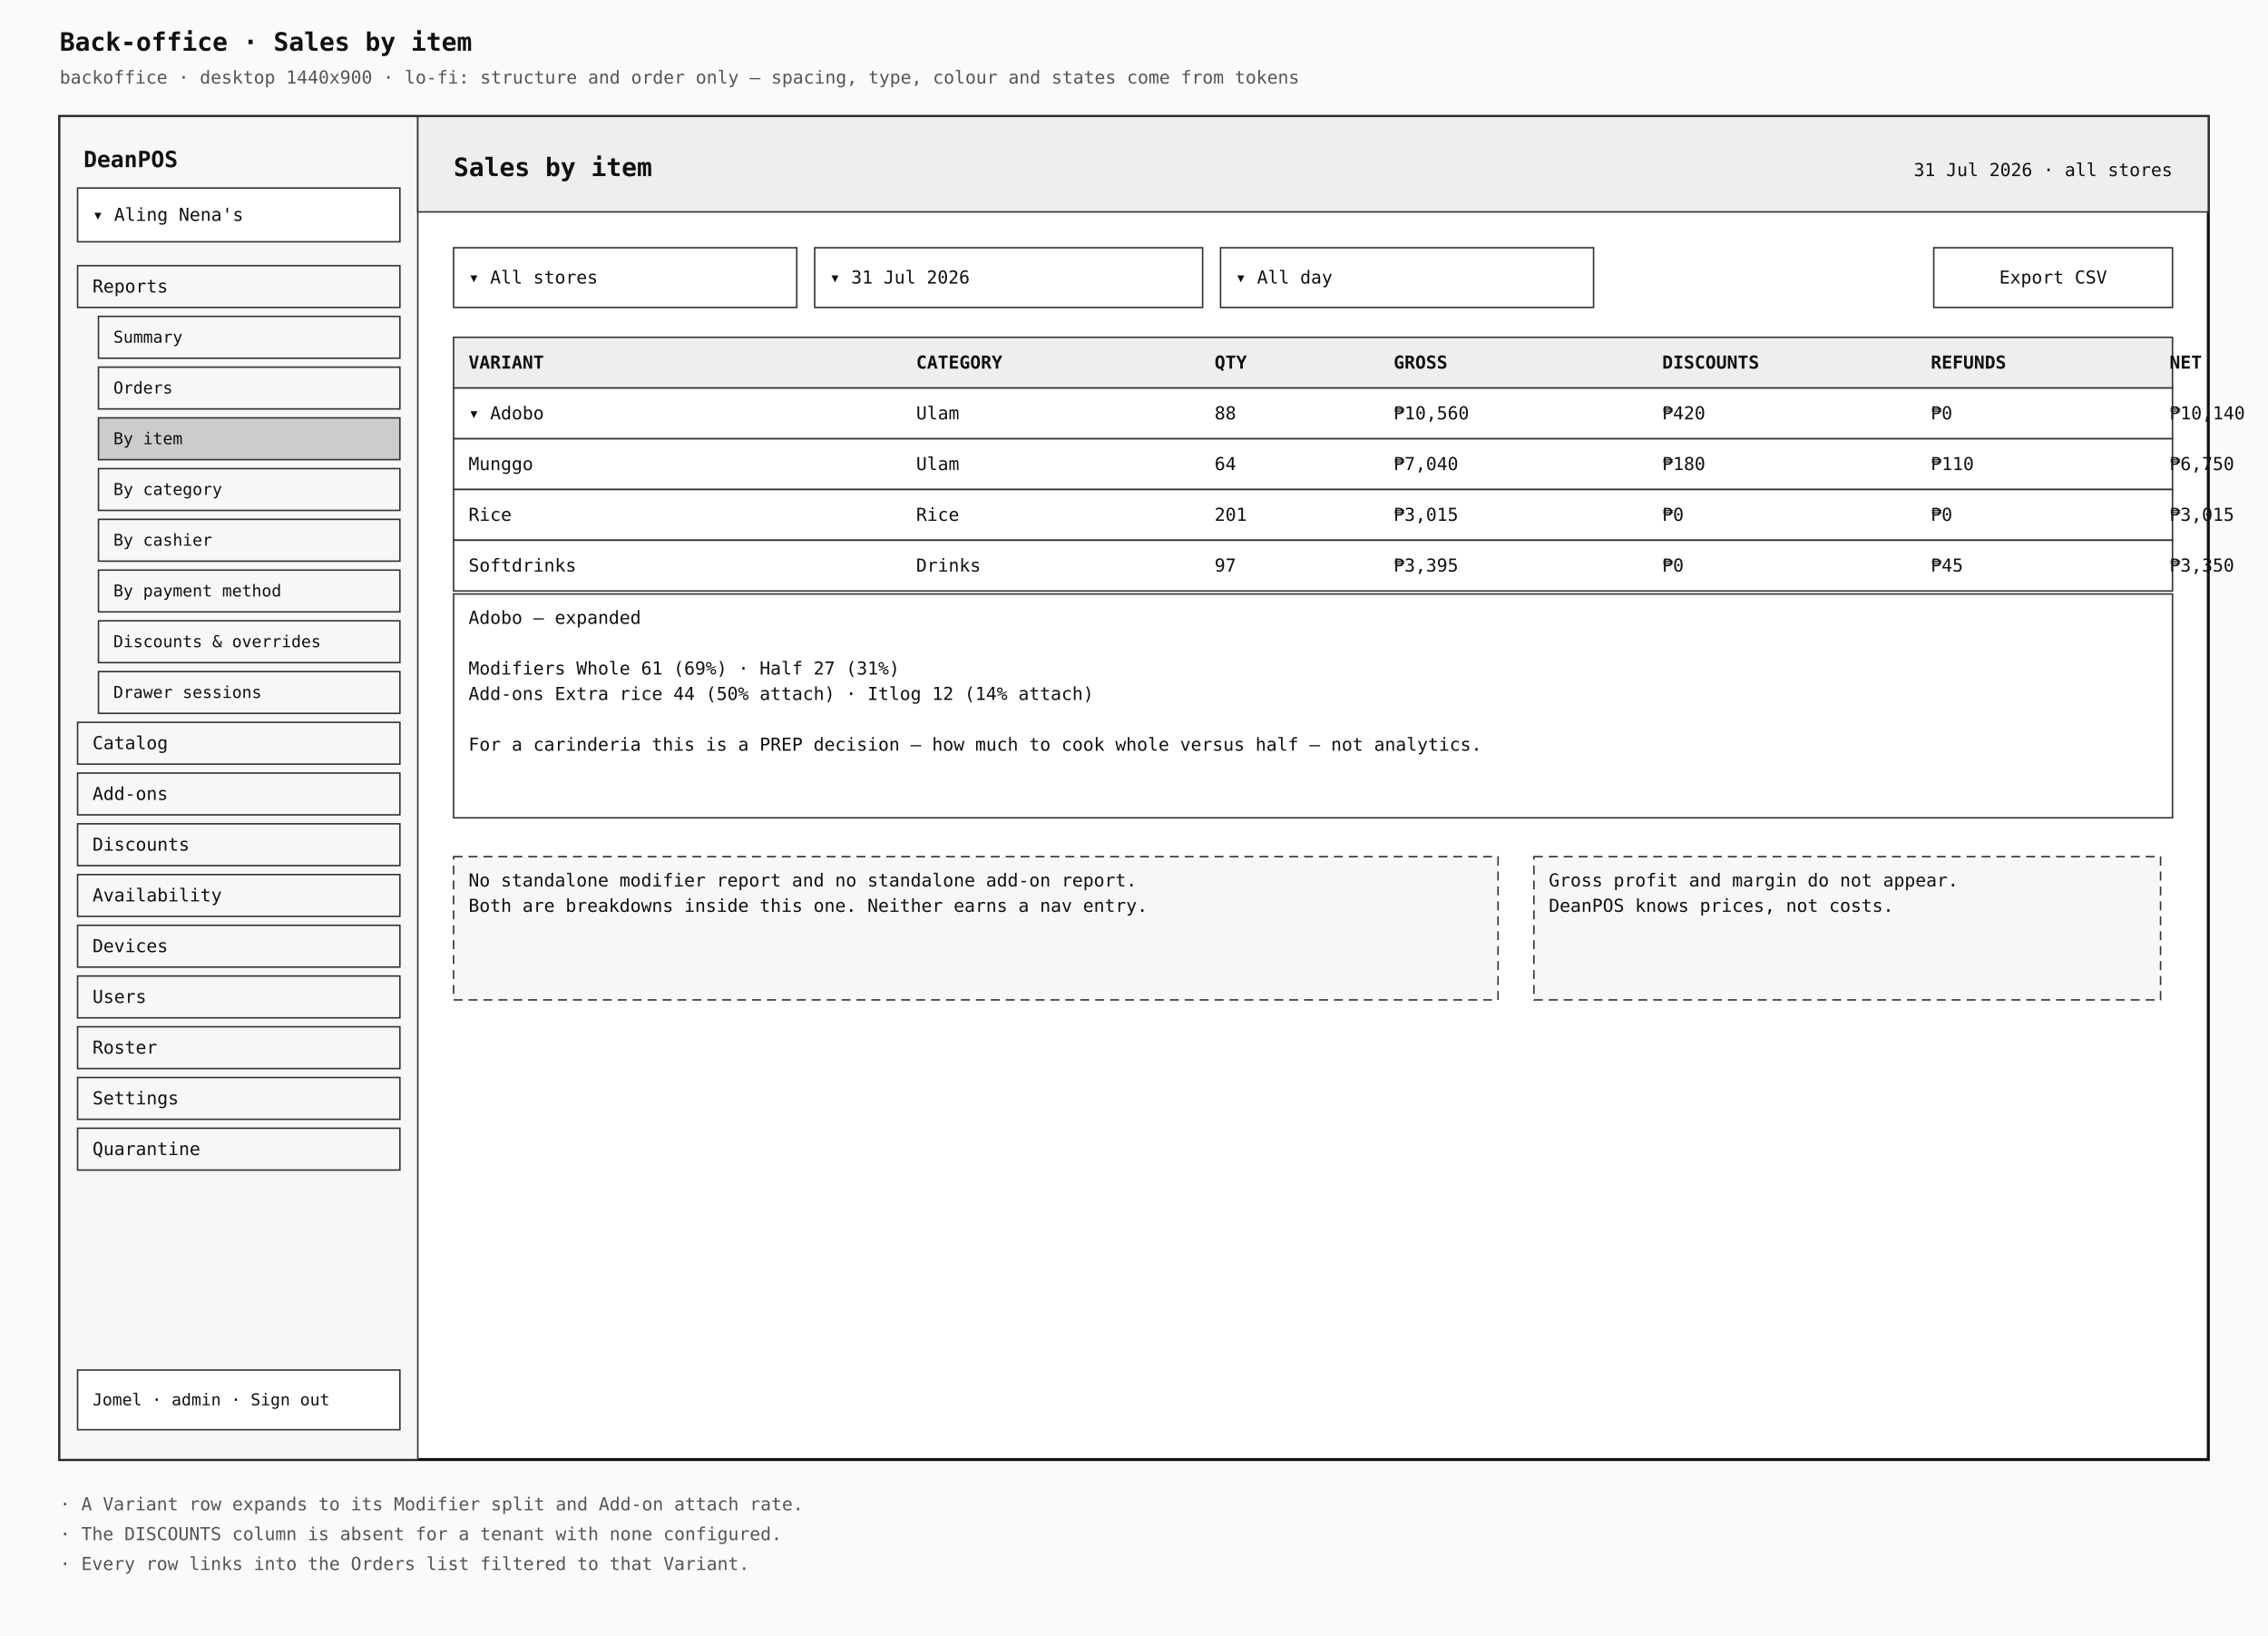
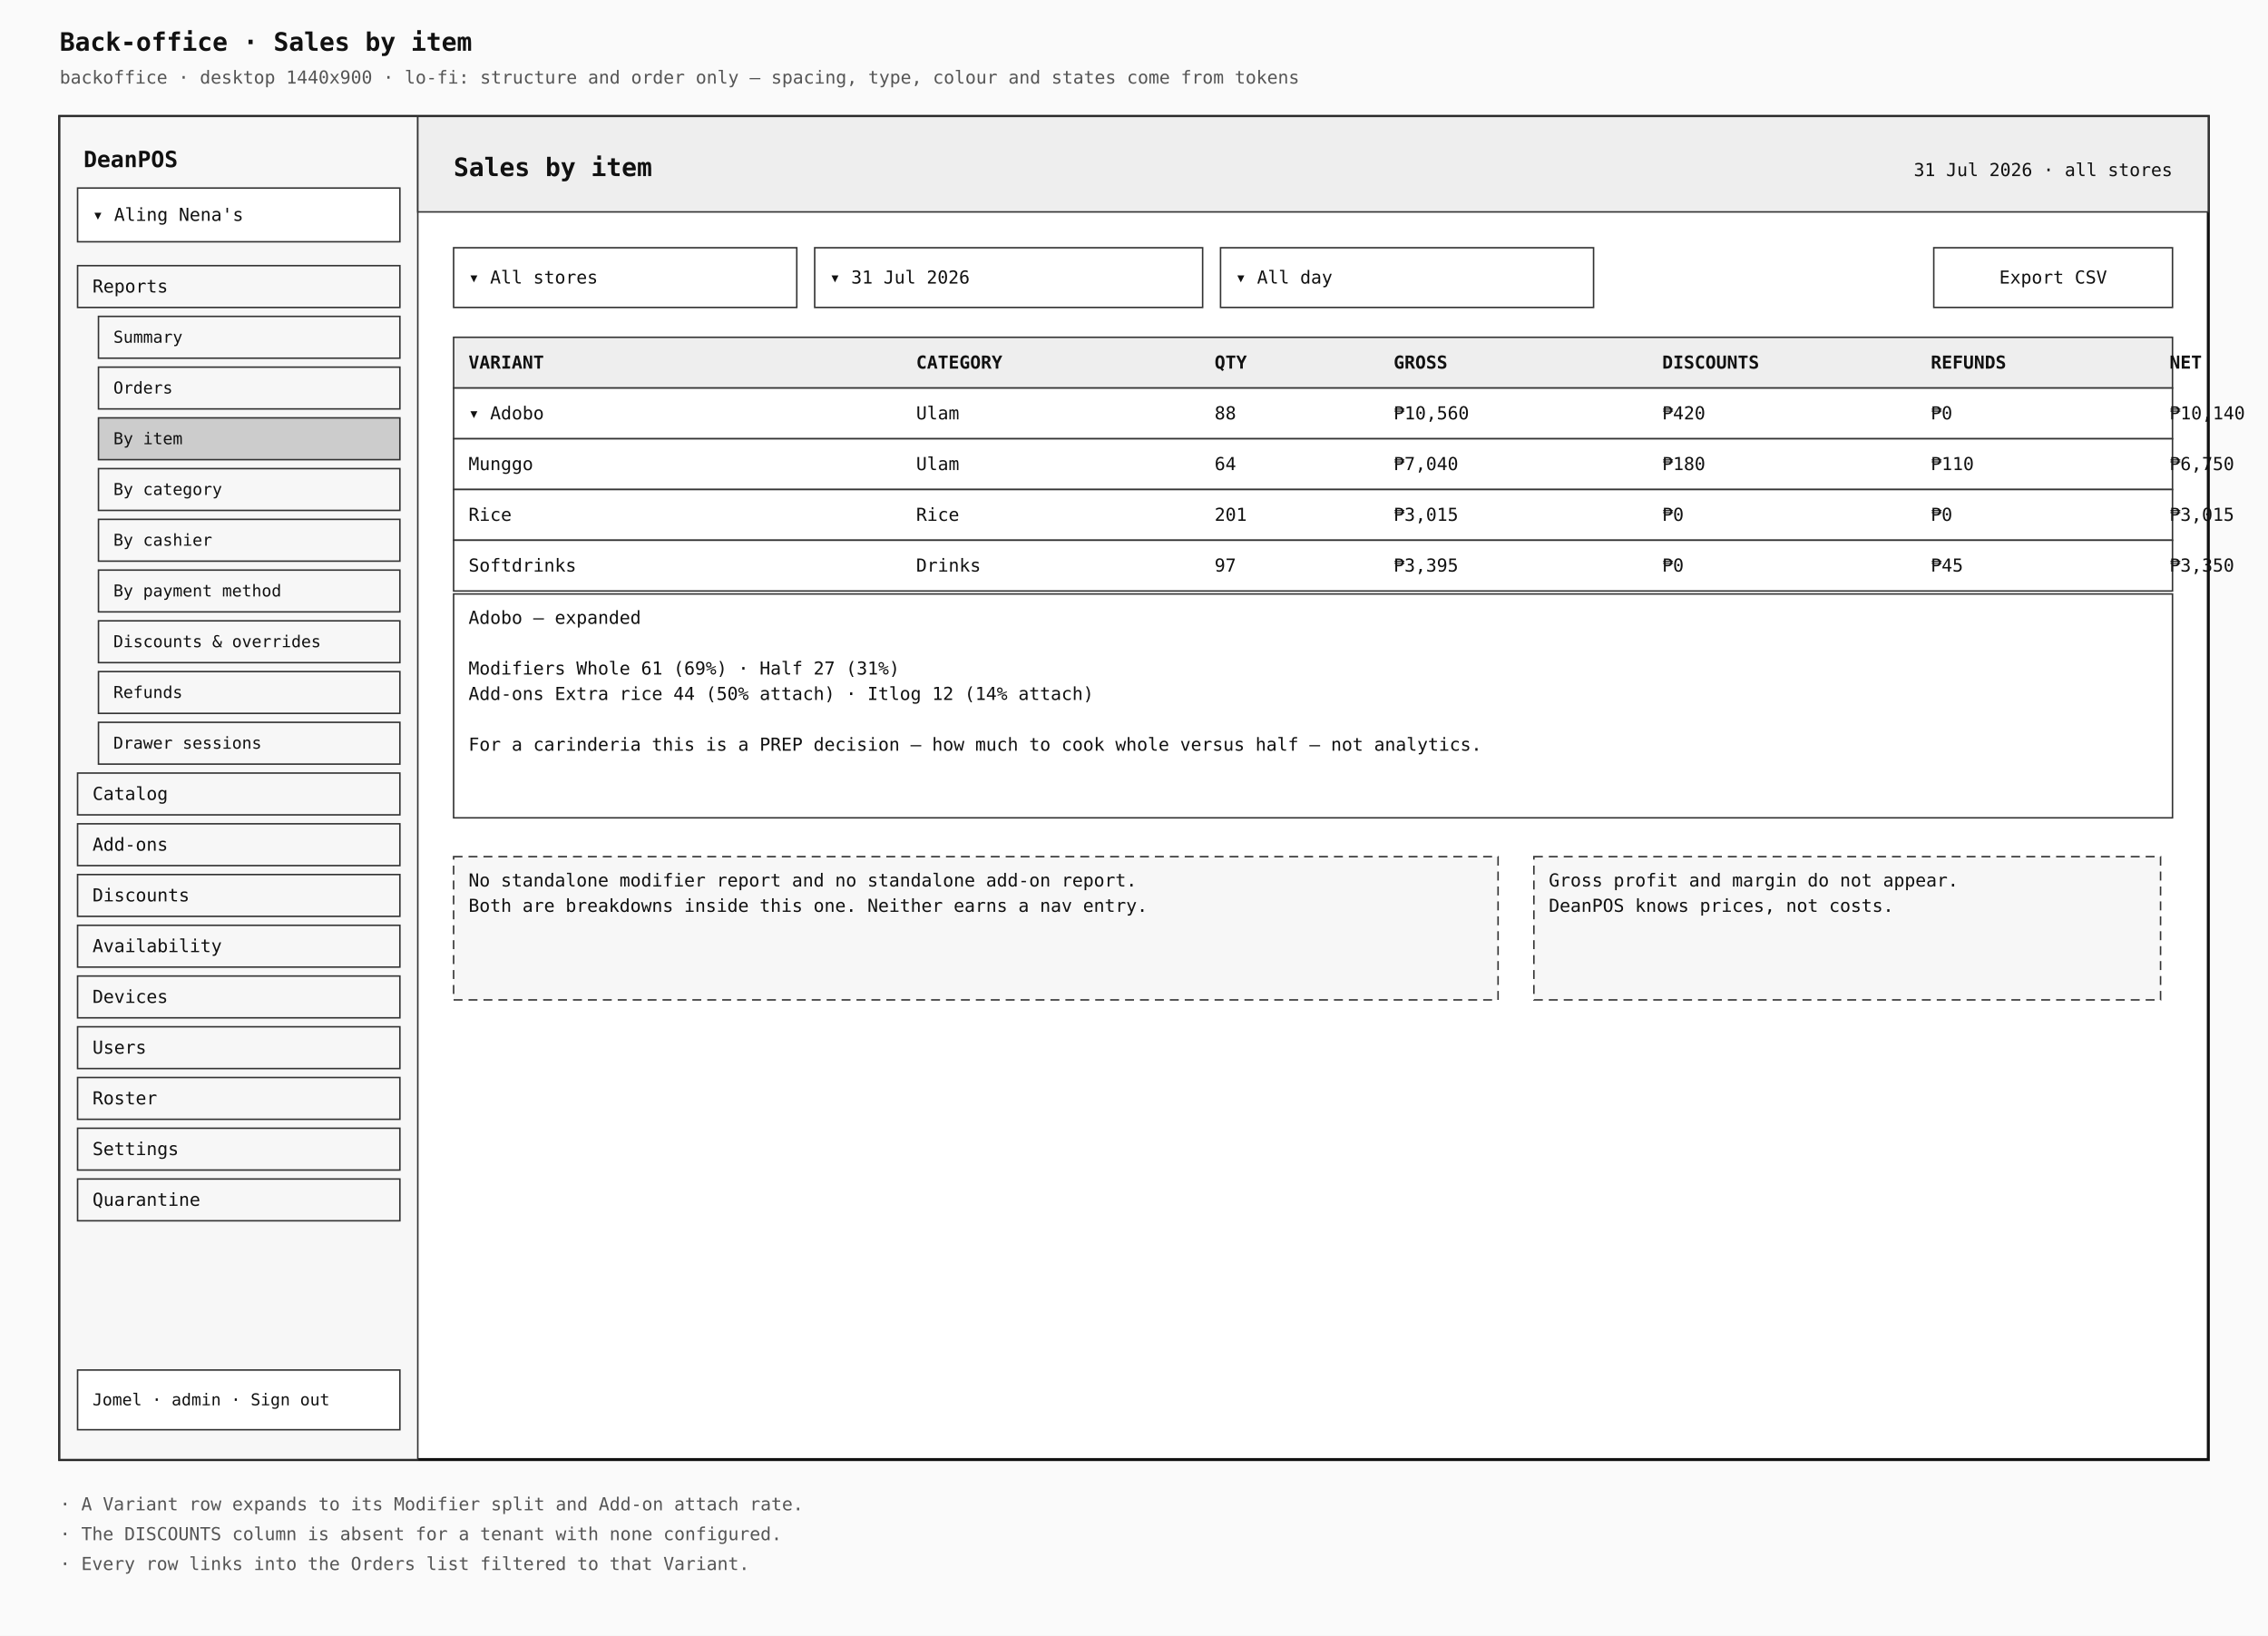
<svg xmlns="http://www.w3.org/2000/svg" width="1520" height="1096" viewBox="0 0 1520 1096" font-family="ui-monospace, SFMono-Regular, Menlo, monospace">
  <rect width="1520" height="1096" fill="#fafafa" />
  <text x="40" y="34" font-size="17" font-weight="bold" fill="#111">Back-office · Sales by item</text>
  <text x="40" y="56" font-size="12" fill="#555">backoffice · desktop 1440x900 · lo-fi: structure and order only — spacing, type, colour and states come from tokens</text>
  <g transform="translate(40,78)">
    <rect x="0" y="0" width="1440" height="900" fill="#ffffff" stroke="#111" stroke-width="2" />
    <rect x="0" y="0" width="240" height="900" rx="0" fill="#f7f7f7" stroke="#333" stroke-width="1" />
    <text x="16" y="34" font-size="15" text-anchor="start" font-weight="bold" fill="#111">DeanPOS</text>
    <rect x="12" y="48" width="216" height="36" rx="0" fill="#ffffff" stroke="#333" stroke-width="1" />
    <text x="22" y="70.0" font-size="12" fill="#111">▾  Aling Nena's</text>
    <rect x="12" y="100" width="216" height="28" rx="0" fill="#f7f7f7" stroke="#333" stroke-width="1" />
    <text x="22" y="118.0" font-size="12" fill="#111">Reports</text>
    <rect x="26" y="134" width="202" height="28" rx="0" fill="#f7f7f7" stroke="#333" stroke-width="1" />
    <text x="36" y="151.667" font-size="11" fill="#111">Summary</text>
    <rect x="26" y="168" width="202" height="28" rx="0" fill="#f7f7f7" stroke="#333" stroke-width="1" />
    <text x="36" y="185.667" font-size="11" fill="#111">Orders</text>
    <rect x="26" y="202" width="202" height="28" rx="0" fill="#cccccc" stroke="#333" stroke-width="1" />
    <text x="36" y="219.667" font-size="11" fill="#111">By item</text>
    <rect x="26" y="236" width="202" height="28" rx="0" fill="#f7f7f7" stroke="#333" stroke-width="1" />
    <text x="36" y="253.667" font-size="11" fill="#111">By category</text>
    <rect x="26" y="270" width="202" height="28" rx="0" fill="#f7f7f7" stroke="#333" stroke-width="1" />
    <text x="36" y="287.667" font-size="11" fill="#111">By cashier</text>
    <rect x="26" y="304" width="202" height="28" rx="0" fill="#f7f7f7" stroke="#333" stroke-width="1" />
    <text x="36" y="321.667" font-size="11" fill="#111">By payment method</text>
    <rect x="26" y="338" width="202" height="28" rx="0" fill="#f7f7f7" stroke="#333" stroke-width="1" />
    <text x="36" y="355.667" font-size="11" fill="#111">Discounts &amp; overrides</text>
    <rect x="26" y="372" width="202" height="28" rx="0" fill="#f7f7f7" stroke="#333" stroke-width="1" />
-     <text x="36" y="389.667" font-size="11" fill="#111">Drawer sessions</text>
-     <rect x="12" y="406" width="216" height="28" rx="0" fill="#f7f7f7" stroke="#333" stroke-width="1" />
-     <text x="22" y="424.0" font-size="12" fill="#111">Catalog</text>
+     <text x="36" y="389.667" font-size="11" fill="#111">Refunds</text>
+     <rect x="26" y="406" width="202" height="28" rx="0" fill="#f7f7f7" stroke="#333" stroke-width="1" />
+     <text x="36" y="423.667" font-size="11" fill="#111">Drawer sessions</text>
    <rect x="12" y="440" width="216" height="28" rx="0" fill="#f7f7f7" stroke="#333" stroke-width="1" />
-     <text x="22" y="458.0" font-size="12" fill="#111">Add-ons</text>
+     <text x="22" y="458.0" font-size="12" fill="#111">Catalog</text>
    <rect x="12" y="474" width="216" height="28" rx="0" fill="#f7f7f7" stroke="#333" stroke-width="1" />
-     <text x="22" y="492.0" font-size="12" fill="#111">Discounts</text>
+     <text x="22" y="492.0" font-size="12" fill="#111">Add-ons</text>
    <rect x="12" y="508" width="216" height="28" rx="0" fill="#f7f7f7" stroke="#333" stroke-width="1" />
-     <text x="22" y="526.0" font-size="12" fill="#111">Availability</text>
+     <text x="22" y="526.0" font-size="12" fill="#111">Discounts</text>
    <rect x="12" y="542" width="216" height="28" rx="0" fill="#f7f7f7" stroke="#333" stroke-width="1" />
-     <text x="22" y="560.0" font-size="12" fill="#111">Devices</text>
+     <text x="22" y="560.0" font-size="12" fill="#111">Availability</text>
    <rect x="12" y="576" width="216" height="28" rx="0" fill="#f7f7f7" stroke="#333" stroke-width="1" />
-     <text x="22" y="594.0" font-size="12" fill="#111">Users</text>
+     <text x="22" y="594.0" font-size="12" fill="#111">Devices</text>
    <rect x="12" y="610" width="216" height="28" rx="0" fill="#f7f7f7" stroke="#333" stroke-width="1" />
-     <text x="22" y="628.0" font-size="12" fill="#111">Roster</text>
+     <text x="22" y="628.0" font-size="12" fill="#111">Users</text>
    <rect x="12" y="644" width="216" height="28" rx="0" fill="#f7f7f7" stroke="#333" stroke-width="1" />
-     <text x="22" y="662.0" font-size="12" fill="#111">Settings</text>
+     <text x="22" y="662.0" font-size="12" fill="#111">Roster</text>
    <rect x="12" y="678" width="216" height="28" rx="0" fill="#f7f7f7" stroke="#333" stroke-width="1" />
-     <text x="22" y="696.0" font-size="12" fill="#111">Quarantine</text>
+     <text x="22" y="696.0" font-size="12" fill="#111">Settings</text>
+     <rect x="12" y="712" width="216" height="28" rx="0" fill="#f7f7f7" stroke="#333" stroke-width="1" />
+     <text x="22" y="730.0" font-size="12" fill="#111">Quarantine</text>
    <rect x="12" y="840" width="216" height="40" rx="0" fill="#ffffff" stroke="#333" stroke-width="1" />
    <text x="22" y="863.667" font-size="11" fill="#111">Jomel · admin  ·  Sign out</text>
    <rect x="240" y="0" width="1200" height="64" rx="0" fill="#eeeeee" stroke="#333" stroke-width="1" />
    <text x="264" y="40" font-size="17" text-anchor="start" font-weight="bold" fill="#111">Sales by item</text>
    <text x="1416" y="40" font-size="12" text-anchor="end" font-weight="normal" fill="#111">31 Jul 2026 · all stores</text>
    <rect x="264" y="88" width="230" height="40" rx="0" fill="#ffffff" stroke="#333" stroke-width="1" />
    <text x="274" y="112.0" font-size="12" fill="#111">▾  All stores</text>
    <rect x="506" y="88" width="260" height="40" rx="0" fill="#ffffff" stroke="#333" stroke-width="1" />
    <text x="516" y="112.0" font-size="12" fill="#111">▾  31 Jul 2026</text>
    <rect x="778" y="88" width="250" height="40" rx="0" fill="#ffffff" stroke="#333" stroke-width="1" />
    <text x="788" y="112.0" font-size="12" fill="#111">▾  All day</text>
    <rect x="1256" y="88" width="160" height="40" rx="0" fill="#ffffff" stroke="#333" stroke-width="1" />
    <text x="1336.0" y="112.0" font-size="12" text-anchor="middle" fill="#111">Export CSV</text>
    <rect x="264" y="148" width="1152" height="34" rx="0" fill="#eeeeee" stroke="#333" stroke-width="1" />
    <text x="274" y="169.0" font-size="12" text-anchor="start" font-weight="bold" fill="#111">VARIANT</text>
    <text x="574" y="169.0" font-size="12" text-anchor="start" font-weight="bold" fill="#111">CATEGORY</text>
    <text x="774" y="169.0" font-size="12" text-anchor="start" font-weight="bold" fill="#111">QTY</text>
    <text x="894" y="169.0" font-size="12" text-anchor="start" font-weight="bold" fill="#111">GROSS</text>
    <text x="1074" y="169.0" font-size="12" text-anchor="start" font-weight="bold" fill="#111">DISCOUNTS</text>
    <text x="1254" y="169.0" font-size="12" text-anchor="start" font-weight="bold" fill="#111">REFUNDS</text>
    <text x="1414" y="169.0" font-size="12" text-anchor="start" font-weight="bold" fill="#111">NET</text>
    <rect x="264" y="182" width="1152" height="34" rx="0" fill="#ffffff" stroke="#333" stroke-width="1" />
    <text x="274" y="203.0" font-size="12" text-anchor="start" font-weight="normal" fill="#111">▾ Adobo</text>
    <text x="574" y="203.0" font-size="12" text-anchor="start" font-weight="normal" fill="#111">Ulam</text>
    <text x="774" y="203.0" font-size="12" text-anchor="start" font-weight="normal" fill="#111">88</text>
    <text x="894" y="203.0" font-size="12" text-anchor="start" font-weight="normal" fill="#111">₱10,560</text>
    <text x="1074" y="203.0" font-size="12" text-anchor="start" font-weight="normal" fill="#111">₱420</text>
    <text x="1254" y="203.0" font-size="12" text-anchor="start" font-weight="normal" fill="#111">₱0</text>
    <text x="1414" y="203.0" font-size="12" text-anchor="start" font-weight="normal" fill="#111">₱10,140</text>
    <rect x="264" y="216" width="1152" height="34" rx="0" fill="#ffffff" stroke="#333" stroke-width="1" />
    <text x="274" y="237.0" font-size="12" text-anchor="start" font-weight="normal" fill="#111">   Munggo</text>
    <text x="574" y="237.0" font-size="12" text-anchor="start" font-weight="normal" fill="#111">Ulam</text>
    <text x="774" y="237.0" font-size="12" text-anchor="start" font-weight="normal" fill="#111">64</text>
    <text x="894" y="237.0" font-size="12" text-anchor="start" font-weight="normal" fill="#111">₱7,040</text>
    <text x="1074" y="237.0" font-size="12" text-anchor="start" font-weight="normal" fill="#111">₱180</text>
    <text x="1254" y="237.0" font-size="12" text-anchor="start" font-weight="normal" fill="#111">₱110</text>
    <text x="1414" y="237.0" font-size="12" text-anchor="start" font-weight="normal" fill="#111">₱6,750</text>
    <rect x="264" y="250" width="1152" height="34" rx="0" fill="#ffffff" stroke="#333" stroke-width="1" />
    <text x="274" y="271.0" font-size="12" text-anchor="start" font-weight="normal" fill="#111">   Rice</text>
    <text x="574" y="271.0" font-size="12" text-anchor="start" font-weight="normal" fill="#111">Rice</text>
    <text x="774" y="271.0" font-size="12" text-anchor="start" font-weight="normal" fill="#111">201</text>
    <text x="894" y="271.0" font-size="12" text-anchor="start" font-weight="normal" fill="#111">₱3,015</text>
    <text x="1074" y="271.0" font-size="12" text-anchor="start" font-weight="normal" fill="#111">₱0</text>
    <text x="1254" y="271.0" font-size="12" text-anchor="start" font-weight="normal" fill="#111">₱0</text>
    <text x="1414" y="271.0" font-size="12" text-anchor="start" font-weight="normal" fill="#111">₱3,015</text>
    <rect x="264" y="284" width="1152" height="34" rx="0" fill="#ffffff" stroke="#333" stroke-width="1" />
    <text x="274" y="305.0" font-size="12" text-anchor="start" font-weight="normal" fill="#111">   Softdrinks</text>
    <text x="574" y="305.0" font-size="12" text-anchor="start" font-weight="normal" fill="#111">Drinks</text>
    <text x="774" y="305.0" font-size="12" text-anchor="start" font-weight="normal" fill="#111">97</text>
    <text x="894" y="305.0" font-size="12" text-anchor="start" font-weight="normal" fill="#111">₱3,395</text>
    <text x="1074" y="305.0" font-size="12" text-anchor="start" font-weight="normal" fill="#111">₱0</text>
    <text x="1254" y="305.0" font-size="12" text-anchor="start" font-weight="normal" fill="#111">₱45</text>
    <text x="1414" y="305.0" font-size="12" text-anchor="start" font-weight="normal" fill="#111">₱3,350</text>
    <rect x="264" y="320" width="1152" height="150" rx="0" fill="#ffffff" stroke="#333" stroke-width="1" />
    <text x="274" y="340" font-size="12" fill="#111">Adobo — expanded</text>
    <text x="274" y="357" font-size="12" fill="#111" />
    <text x="274" y="374" font-size="12" fill="#111">  Modifiers      Whole 61  (69%)   ·   Half 27  (31%)</text>
    <text x="274" y="391" font-size="12" fill="#111">  Add-ons        Extra rice 44 (50% attach)   ·   Itlog 12 (14% attach)</text>
    <text x="274" y="408" font-size="12" fill="#111" />
    <text x="274" y="425" font-size="12" fill="#111">  For a carinderia this is a PREP decision — how much to cook whole versus half — not analytics.</text>
    <rect x="264" y="496" width="700" height="96" rx="0" fill="#f7f7f7" stroke="#333" stroke-width="1" stroke-dasharray="6 4" />
    <text x="274" y="516" font-size="12" fill="#111">No standalone modifier report and no standalone add-on report.</text>
    <text x="274" y="533" font-size="12" fill="#111">Both are breakdowns inside this one. Neither earns a nav entry.</text>
    <rect x="988" y="496" width="420" height="96" rx="0" fill="#f7f7f7" stroke="#333" stroke-width="1" stroke-dasharray="6 4" />
    <text x="998" y="516" font-size="12" fill="#111">Gross profit and margin do not appear.</text>
    <text x="998" y="533" font-size="12" fill="#111">DeanPOS knows prices, not costs.</text>
    <text x="0" y="934" font-size="12" fill="#555">· A Variant row expands to its Modifier split and Add-on attach rate.</text>
    <text x="0" y="954" font-size="12" fill="#555">· The DISCOUNTS column is absent for a tenant with none configured.</text>
    <text x="0" y="974" font-size="12" fill="#555">· Every row links into the Orders list filtered to that Variant.</text>
  </g>
</svg>
